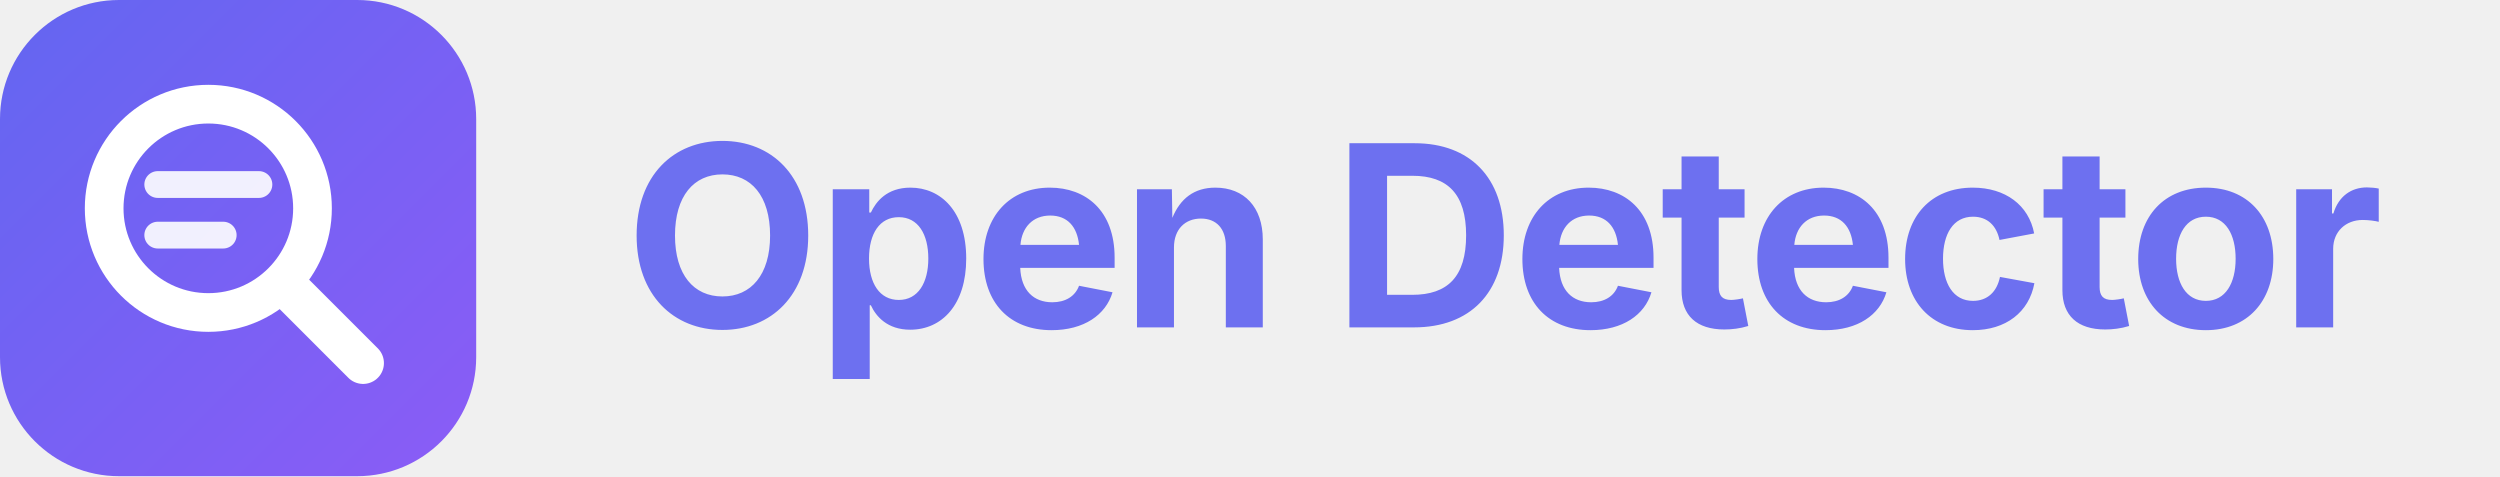
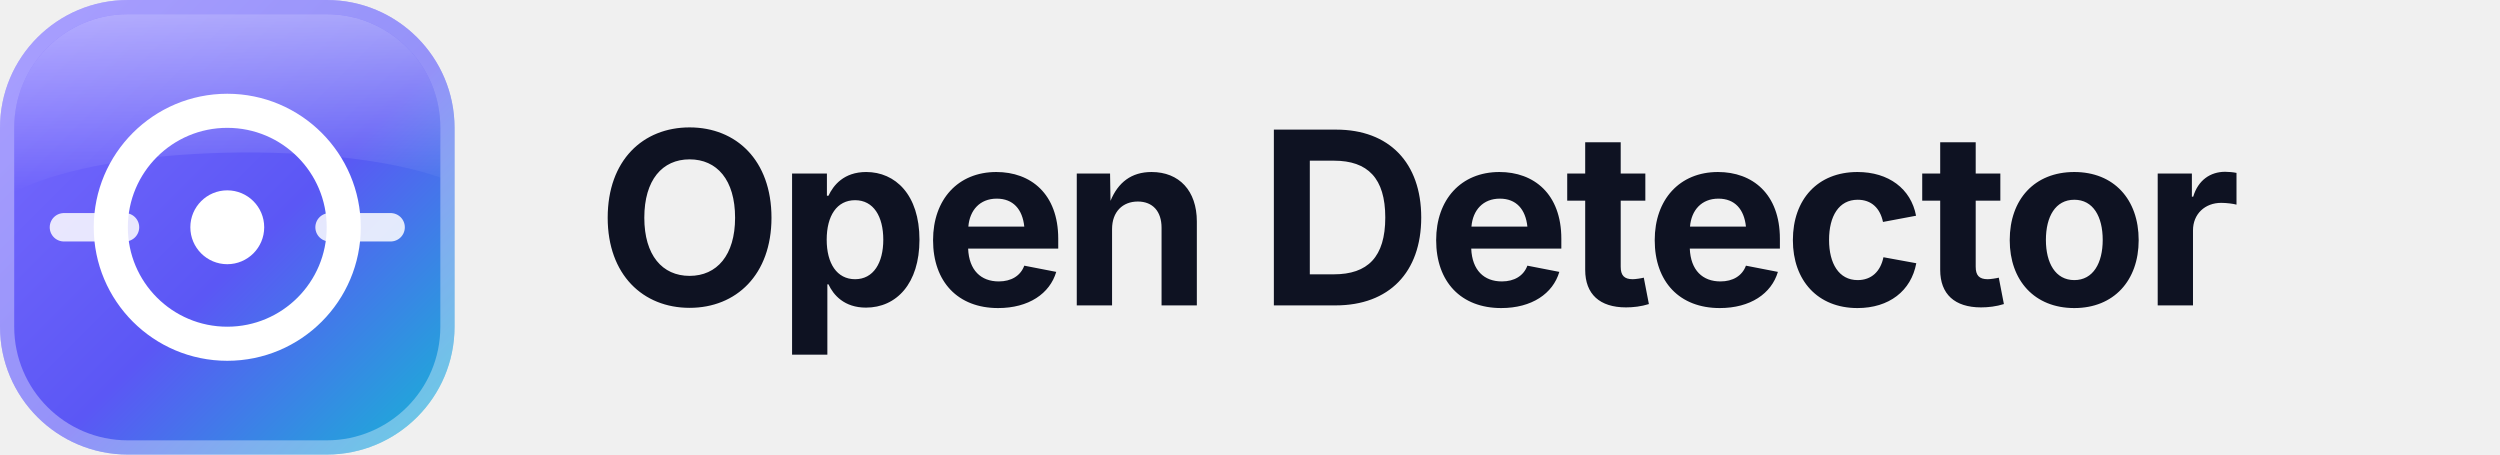
- <svg xmlns="http://www.w3.org/2000/svg" viewBox="0 0 168 32">
+ <svg xmlns="http://www.w3.org/2000/svg" viewBox="0 0 176 32">
  <defs>
-     <linearGradient id="fill" x1="0" y1="0" x2="1" y2="1">
-       <stop offset="0" stop-color="#6366F1" />
-       <stop offset="1" stop-color="#8B5CF6" />
+     <linearGradient id="od-body" x1="0" y1="0" x2="1" y2="1">
+       <stop offset="0" stop-color="#7C6CFF" />
+       <stop offset="0.55" stop-color="#5B57F5" />
+       <stop offset="1" stop-color="#14B8D4" />
+     </linearGradient>
+     <linearGradient id="od-gloss" x1="0" y1="0" x2="0" y2="1">
+       <stop offset="0" stop-color="#fff" stop-opacity=".45" />
+       <stop offset="1" stop-color="#fff" stop-opacity="0" />
    </linearGradient>
  </defs>
-   <rect width="32" height="32" rx="8" fill="url(#fill)" />
-   <circle cx="14" cy="14" r="7" fill="none" stroke="#fff" stroke-width="2.6" />
-   <path d="M19.3 19.3 24.4 24.4" stroke="#fff" stroke-width="2.8" stroke-linecap="round" />
-   <path d="M10.6 12.4h6.8M10.6 15.8h4.4" stroke="#fff" stroke-width="1.8" stroke-linecap="round" opacity=".9" />
-   <text x="42" y="22" font-family="Inter, -apple-system, 'Segoe UI', Helvetica, Arial, sans-serif" font-size="17" font-weight="650" fill="#6D70F0" letter-spacing="-0.2">Open Detector</text>
+   <rect width="32" height="32" rx="9" fill="url(#od-body)" />
+   <path d="M9 1h14a8 8 0 0 1 8 8v3.5C24 10 8 10 1 13.5V9a8 8 0 0 1 8-8z" fill="url(#od-gloss)" />
+   <circle cx="16" cy="16" r="8.2" fill="none" stroke="#fff" stroke-width="2.4" />
+   <circle cx="16" cy="16" r="2.6" fill="#fff" />
+   <path d="M4.5 16h4.3M23.2 16h4.3" stroke="#fff" stroke-width="2" stroke-linecap="round" opacity=".85" />
+   <rect x=".5" y=".5" width="31" height="31" rx="8.5" fill="none" stroke="#fff" stroke-opacity=".35" />
+   <text x="42" y="21.5" font-family="Geist, Inter, -apple-system, 'SF Pro Display', 'Segoe UI', Helvetica, Arial, sans-serif" font-size="17" font-weight="650" fill="#0E1222" letter-spacing="-0.4">Open Detector</text>
</svg>
